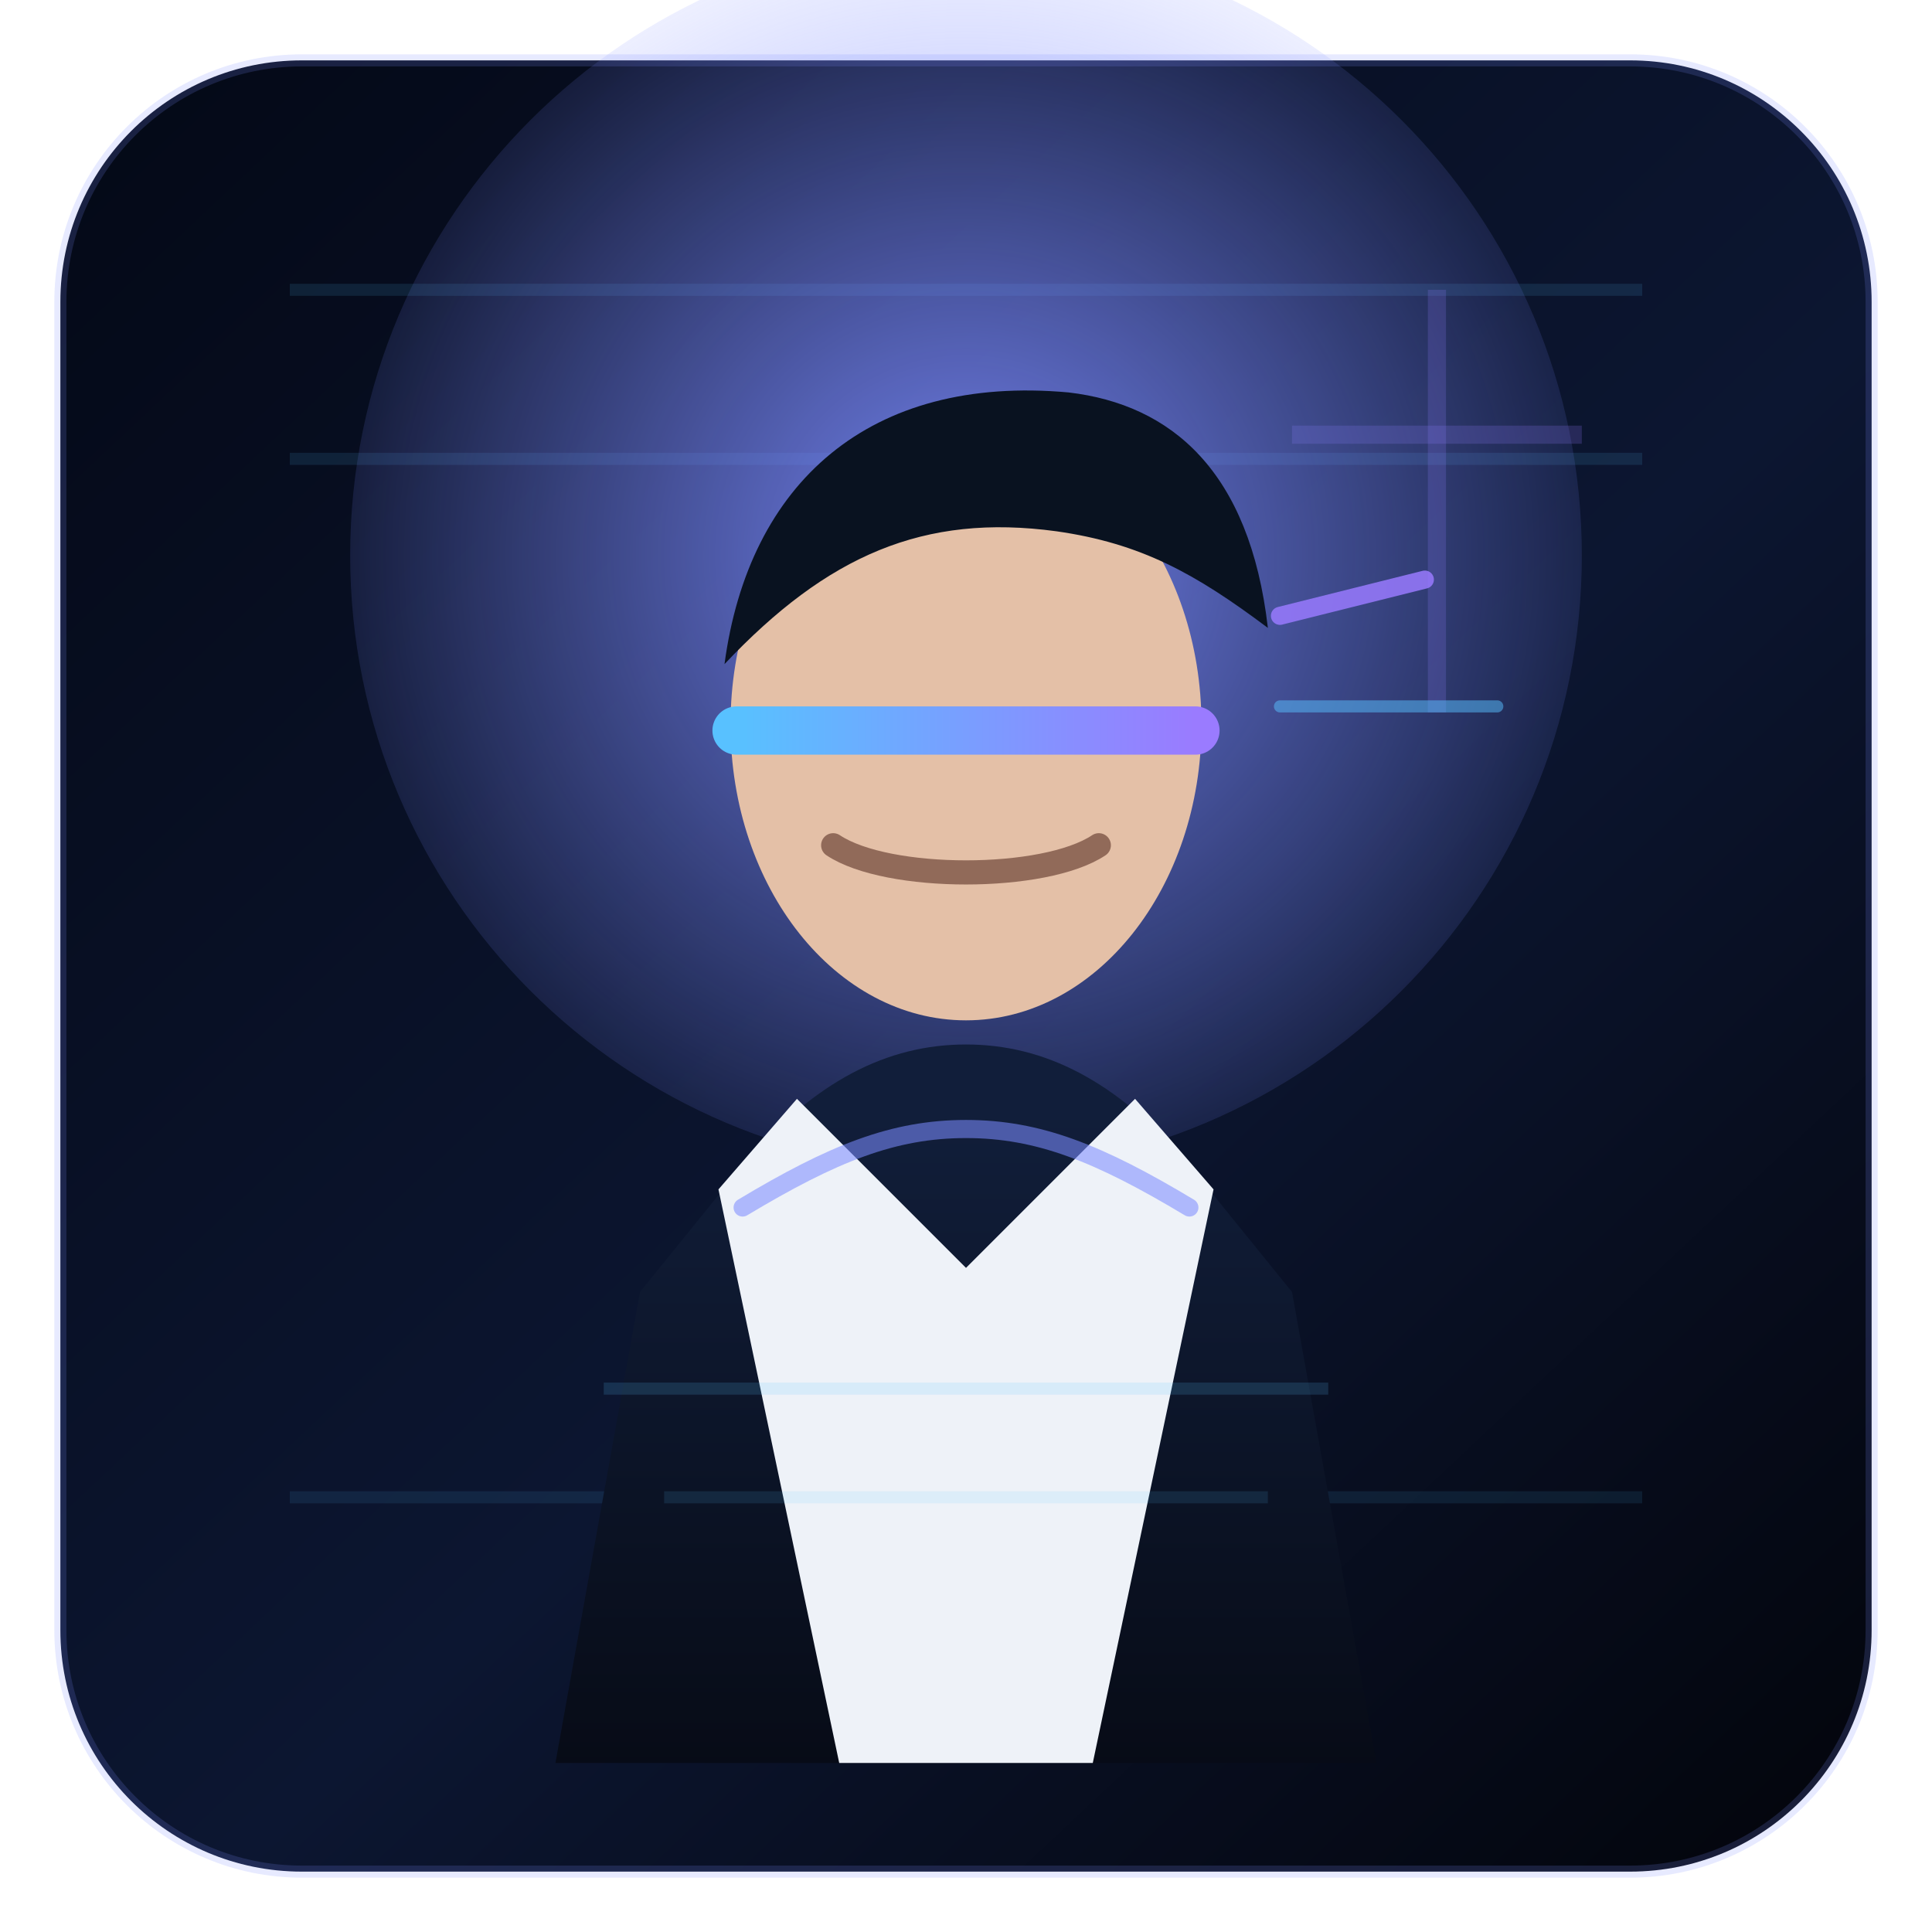
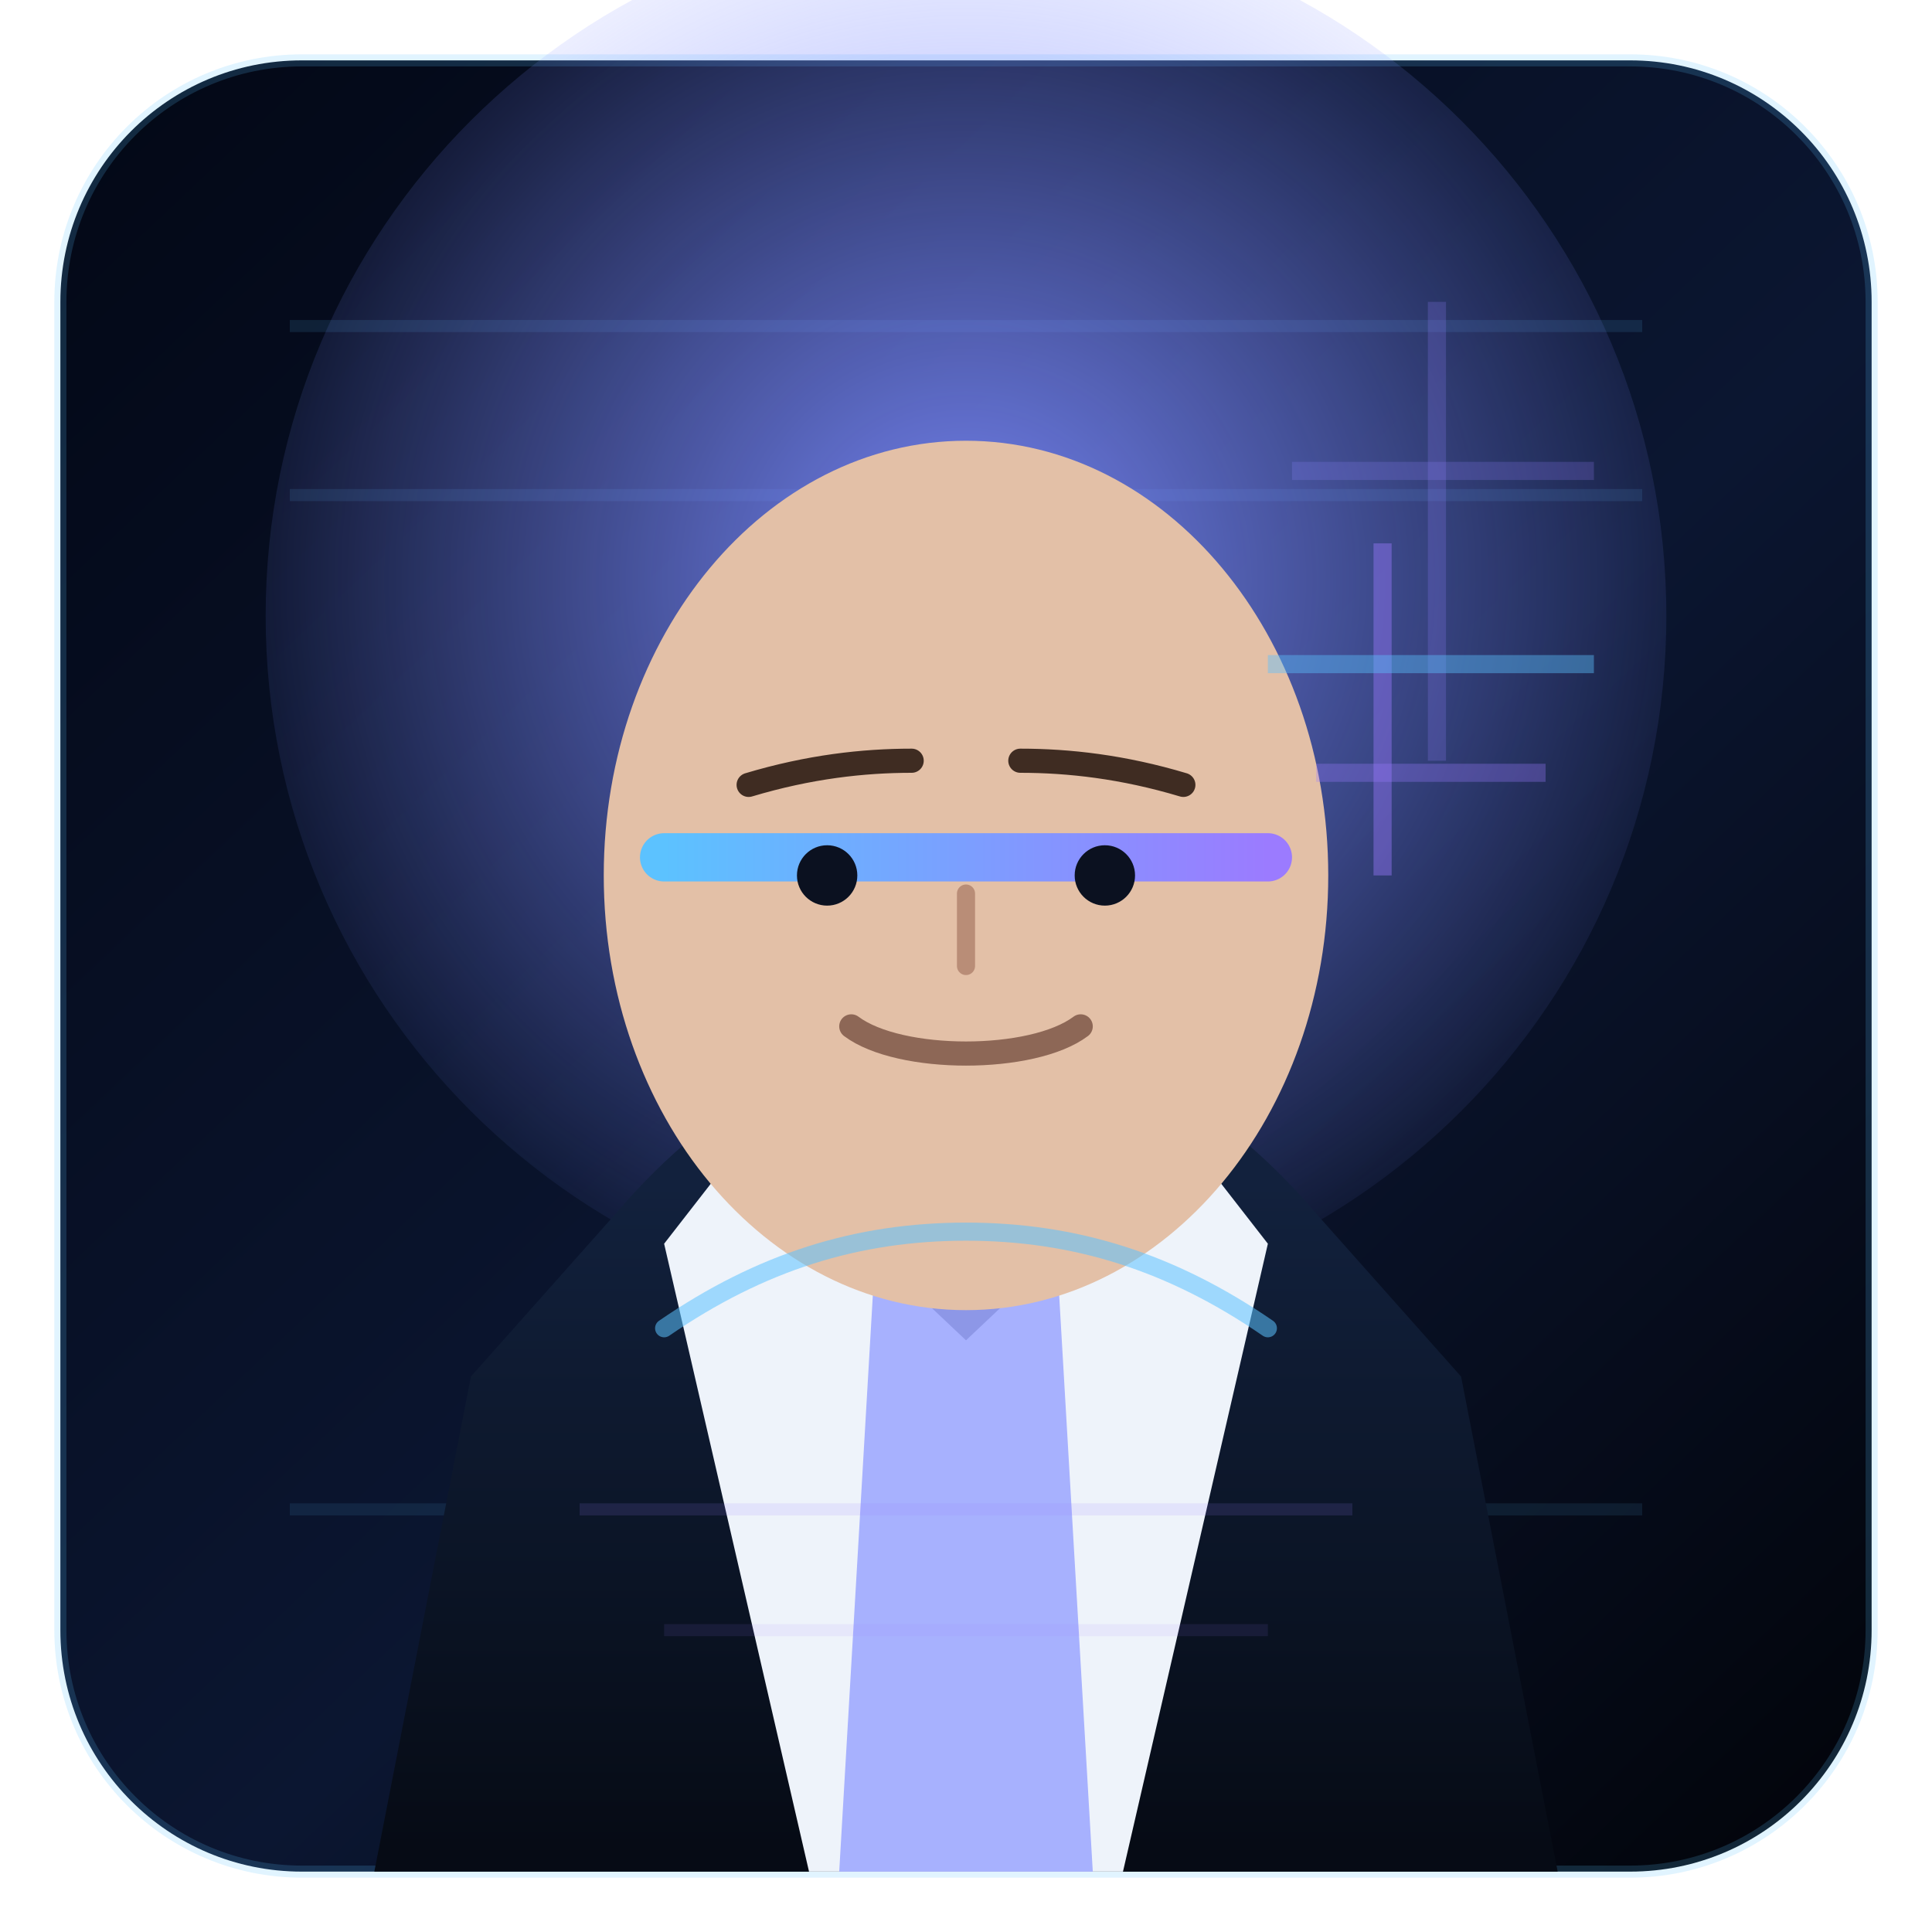
<svg xmlns="http://www.w3.org/2000/svg" width="320" height="320" viewBox="0 0 320 320" fill="none">
  <defs>
-     <linearGradient id="jh-bg" x1="20" y1="12" x2="300" y2="310" gradientUnits="userSpaceOnUse">
-       <stop stop-color="#040917" />
-       <stop offset="0.56" stop-color="#0C1631" />
-       <stop offset="1" stop-color="#03050C" />
+     <linearGradient id="jh-bg" x1="18" y1="10" x2="302" y2="310" gradientUnits="userSpaceOnUse">
+       <stop stop-color="#030816" />
+       <stop offset="0.56" stop-color="#0B1631" />
+       <stop offset="1" stop-color="#02040A" />
    </linearGradient>
-     <radialGradient id="jh-halo" cx="0" cy="0" r="1" gradientUnits="userSpaceOnUse" gradientTransform="translate(160 92) rotate(90) scale(120)">
-       <stop stop-color="#7C8BFF" stop-opacity="0.92" />
+     <radialGradient id="jh-halo" cx="0" cy="0" r="1" gradientUnits="userSpaceOnUse" gradientTransform="translate(160 96) rotate(90) scale(132)">
+       <stop stop-color="#7C8BFF" stop-opacity="0.94" />
      <stop offset="1" stop-color="#7C8BFF" stop-opacity="0" />
    </radialGradient>
-     <linearGradient id="jh-jacket" x1="160" y1="184" x2="160" y2="294" gradientUnits="userSpaceOnUse">
-       <stop stop-color="#111E3A" />
-       <stop offset="1" stop-color="#070B16" />
+     <linearGradient id="jh-suit" x1="160" y1="196" x2="160" y2="306" gradientUnits="userSpaceOnUse">
+       <stop stop-color="#12213D" />
+       <stop offset="1" stop-color="#060B15" />
    </linearGradient>
-     <linearGradient id="jh-visor" x1="122" y1="120" x2="198" y2="120" gradientUnits="userSpaceOnUse">
-       <stop stop-color="#58C1FF" />
-       <stop offset="1" stop-color="#9A7BFF" />
+     <linearGradient id="jh-visor" x1="110" y1="142" x2="210" y2="142" gradientUnits="userSpaceOnUse">
+       <stop stop-color="#5CC2FF" />
+       <stop offset="1" stop-color="#9B7BFF" />
    </linearGradient>
  </defs>
  <rect x="10" y="10" width="300" height="300" rx="40" fill="url(#jh-bg)" />
-   <rect x="10" y="10" width="300" height="300" rx="40" stroke="#7C8BFF" stroke-opacity="0.18" stroke-width="2" />
-   <path d="M48 48H272" stroke="#58C1FF" stroke-opacity="0.12" stroke-width="2" />
-   <path d="M48 76H272" stroke="#58C1FF" stroke-opacity="0.12" stroke-width="2" />
-   <path d="M48 248H272" stroke="#58C1FF" stroke-opacity="0.1" stroke-width="2" />
-   <path d="M238 48V118" stroke="#9A7BFF" stroke-opacity="0.2" stroke-width="3" />
-   <path d="M214 72H262" stroke="#9A7BFF" stroke-opacity="0.2" stroke-width="3" />
-   <circle cx="160" cy="92" r="102" fill="url(#jh-halo)" />
-   <path d="M92 292L106 214L123 193C135 179 147 173 160 173C173 173 185 179 197 193L214 214L228 292H92Z" fill="url(#jh-jacket)" />
-   <path d="M132 182L160 210L188 182L201 197L181 292H139L119 197L132 182Z" fill="#EEF2F8" />
-   <ellipse cx="160" cy="120" rx="39" ry="49" fill="#E4C0A7" />
-   <path d="M120 110C124 80 144 62 177 65C194 67 207 78 210 104C198 95 189 90 175 88C153 85 137 92 120 110Z" fill="#091220" />
-   <path d="M122 121H198" stroke="url(#jh-visor)" stroke-width="8" stroke-linecap="round" />
-   <path d="M138 140C147 146 173 146 182 140" stroke="#916A59" stroke-width="4" stroke-linecap="round" />
-   <path d="M212 102L236 96" stroke="#9A7BFF" stroke-width="3" stroke-linecap="round" stroke-opacity="0.84" />
-   <path d="M212 117H248" stroke="#58C1FF" stroke-width="2" stroke-linecap="round" stroke-opacity="0.5" />
-   <path d="M123 200C138 191 148 187 160 187C172 187 182 191 197 200" stroke="#7C8BFF" stroke-opacity="0.56" stroke-width="3" stroke-linecap="round" />
-   <path d="M100 230H220" stroke="#58C1FF" stroke-opacity="0.16" stroke-width="2" />
-   <path d="M110 248H210" stroke="#58C1FF" stroke-opacity="0.12" stroke-width="2" />
+   <rect x="10" y="10" width="300" height="300" rx="40" stroke="#5CC2FF" stroke-opacity="0.18" stroke-width="2" />
+   <path d="M48 54H272" stroke="#5CC2FF" stroke-opacity="0.12" stroke-width="2" />
+   <path d="M48 82H272" stroke="#5CC2FF" stroke-opacity="0.12" stroke-width="2" />
+   <path d="M48 250H272" stroke="#5CC2FF" stroke-opacity="0.1" stroke-width="2" />
+   <path d="M238 50V126" stroke="#9B7BFF" stroke-opacity="0.22" stroke-width="3" />
+   <path d="M214 78H264" stroke="#9B7BFF" stroke-opacity="0.22" stroke-width="3" />
+   <circle cx="160" cy="102" r="116" fill="url(#jh-halo)" />
+   <path d="M62 310L78 228L102 201C119 181 138 172 160 172C182 172 201 181 218 201L242 228L258 310H62Z" fill="url(#jh-suit)" />
+   <path d="M124 188L160 222L196 188L210 206L186 310H134L110 206L124 188Z" fill="#EEF3FA" />
+   <path d="M146 190L160 208L174 190L181 310H139L146 190Z" fill="#9EA8FF" fill-opacity="0.88" />
+   <ellipse cx="160" cy="145" rx="60" ry="72" fill="#E3C0A7" />
+   M95 118C98 76 126 48 173 50C207 51 235 76 238 118C223 107 209 100 189 96C162 89 120 97 95 118Z
+   <path d="M110 142H210" stroke="url(#jh-visor)" stroke-width="8" stroke-linecap="round" />
+   <path d="M124 130C134 127 143 126 151 126" stroke="#3F2C22" stroke-width="4" stroke-linecap="round" />
+   <path d="M169 126C177 126 186 127 196 130" stroke="#3F2C22" stroke-width="4" stroke-linecap="round" />
+   <circle cx="137" cy="145" r="5" fill="#0B1120" />
+   <circle cx="183" cy="145" r="5" fill="#0B1120" />
+   <path d="M160 148V160" stroke="#B98D77" stroke-width="3" stroke-linecap="round" />
+   <path d="M141 170C149 176 171 176 179 170" stroke="#8D6756" stroke-width="4" stroke-linecap="round" />
+   <path d="M110 220C126 209 142 204 160 204C178 204 194 209 210 220" stroke="#5CC2FF" stroke-opacity="0.54" stroke-width="3" stroke-linecap="round" />
+   <path d="M96 250H224" stroke="#9B7BFF" stroke-opacity="0.14" stroke-width="2" />
+   <path d="M110 270H210" stroke="#9B7BFF" stroke-opacity="0.1" stroke-width="2" />
+   <path d="M229 90V145" stroke="#9B7BFF" stroke-opacity="0.42" stroke-width="3" />
+   <path d="M210 110H264" stroke="#5CC2FF" stroke-opacity="0.42" stroke-width="3" />
+   <path d="M218 128H256" stroke="#9B7BFF" stroke-opacity="0.32" stroke-width="3" />
</svg>
